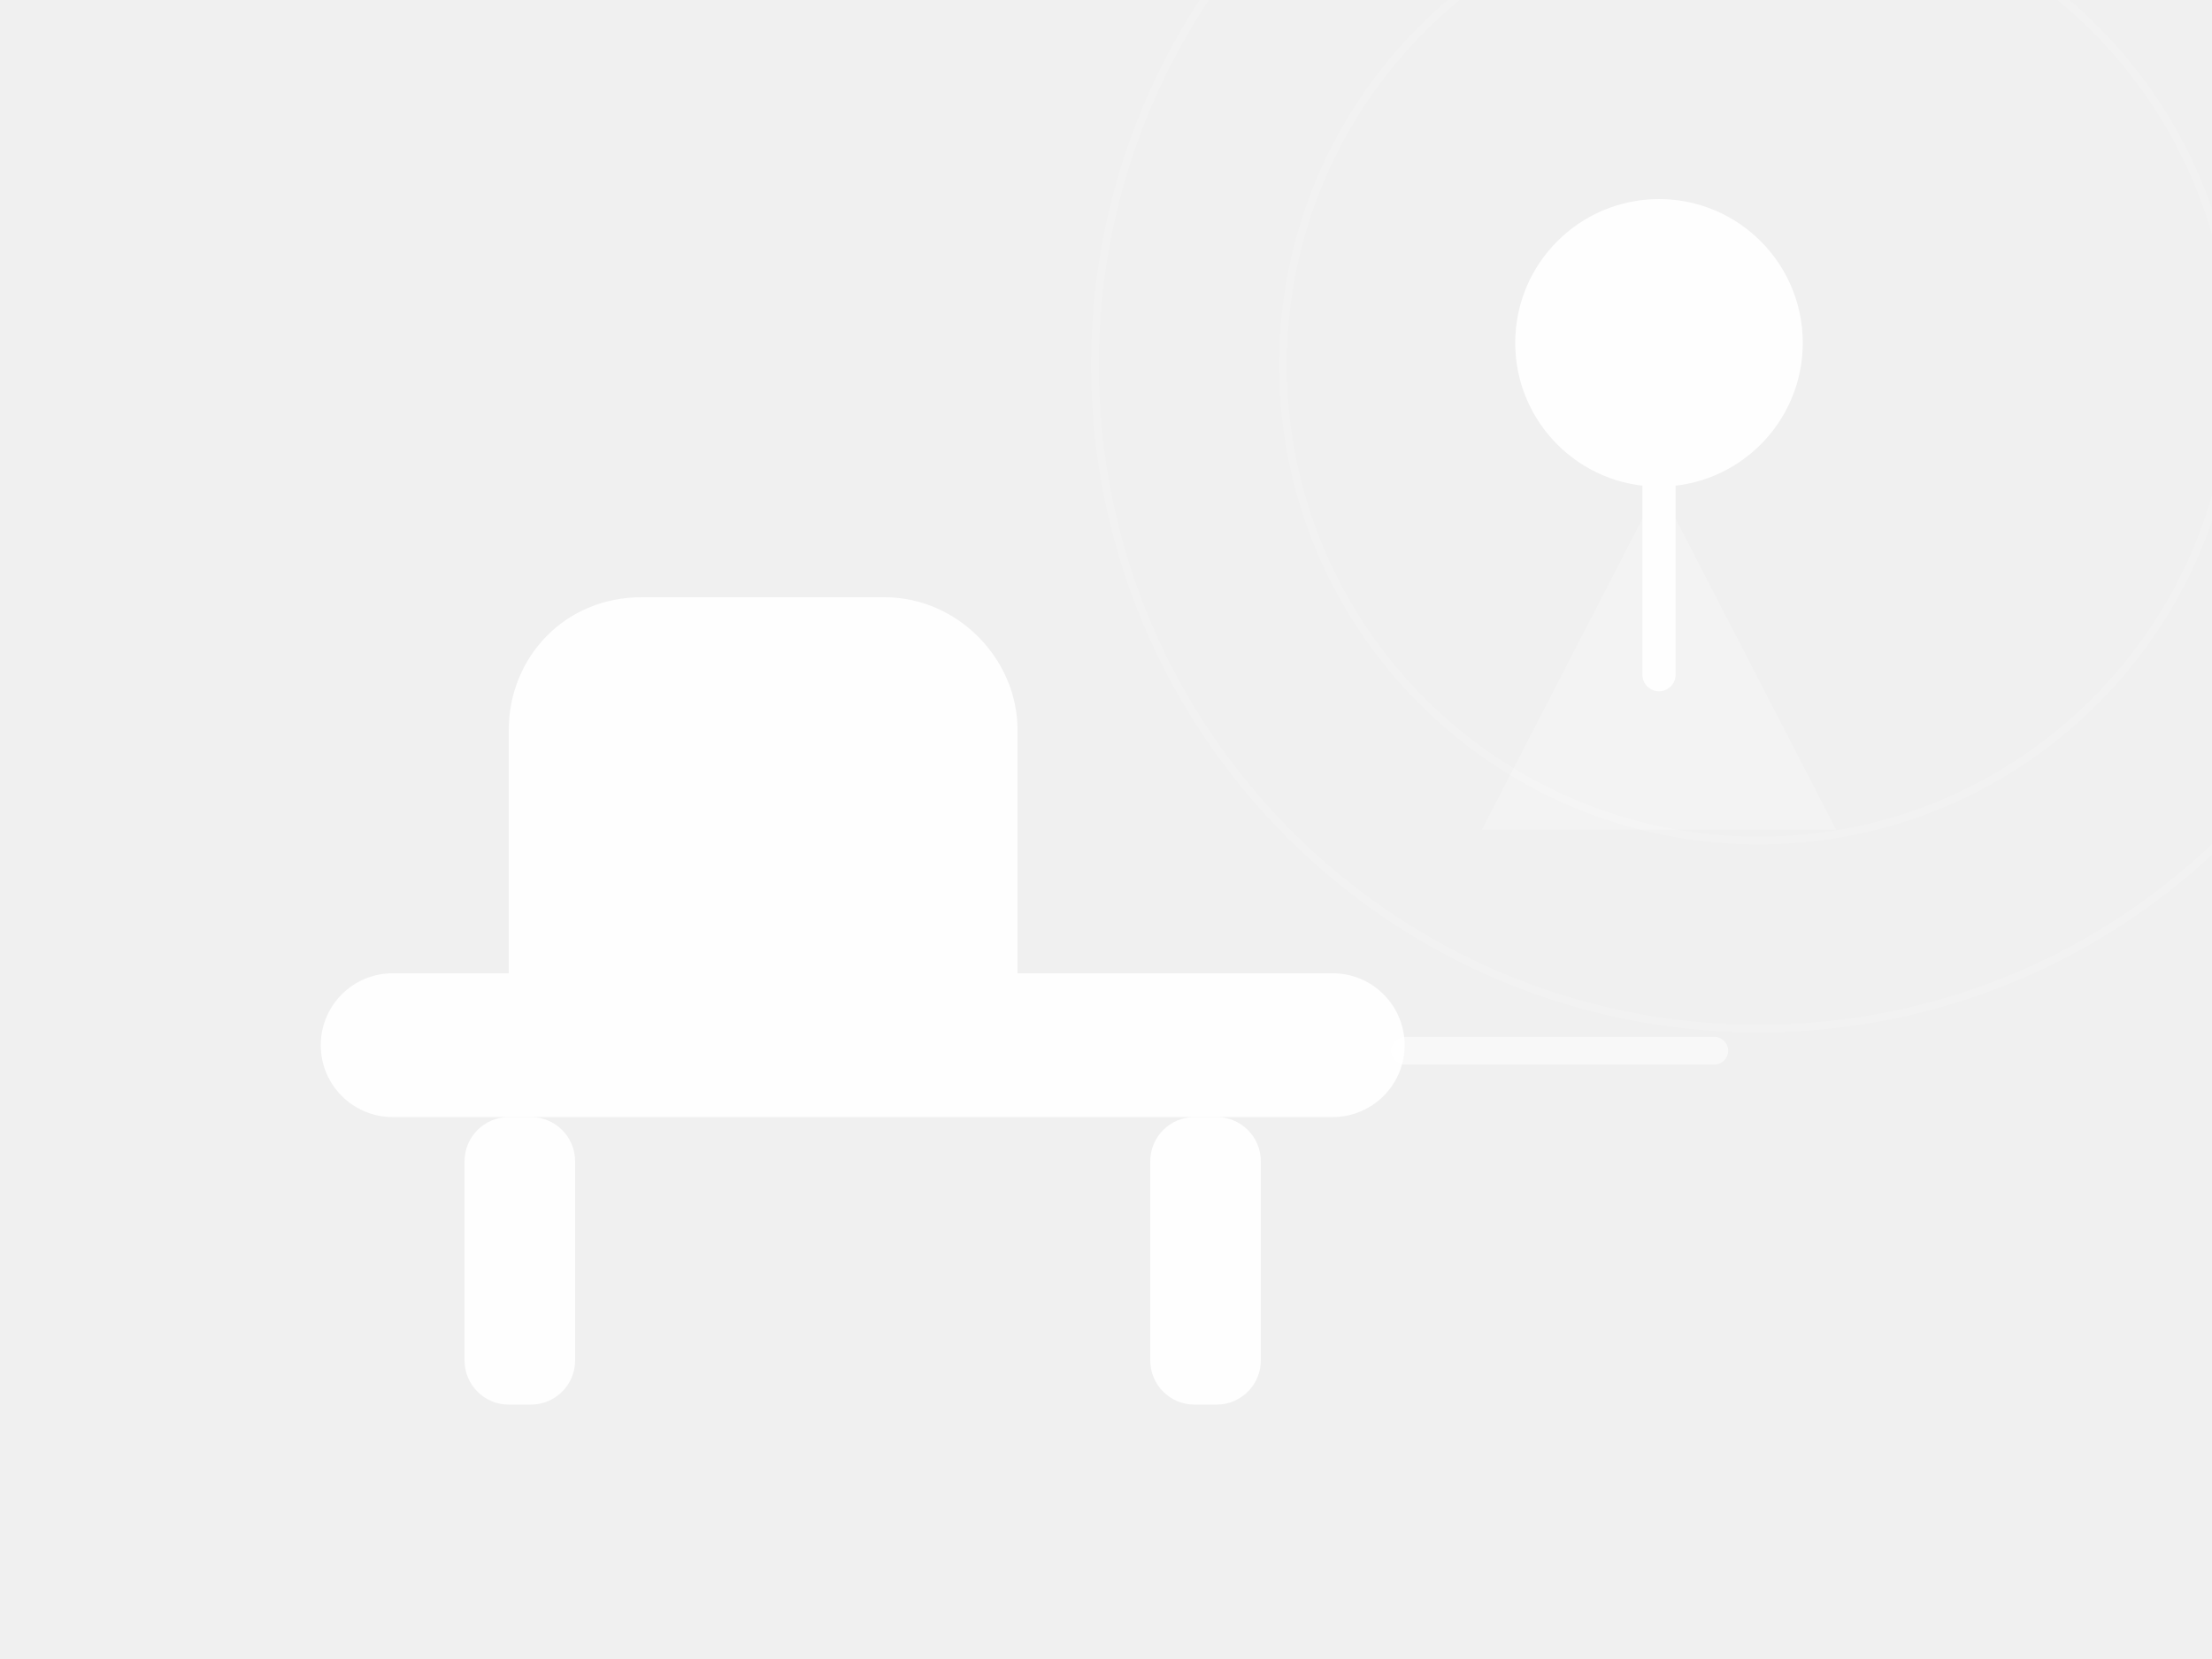
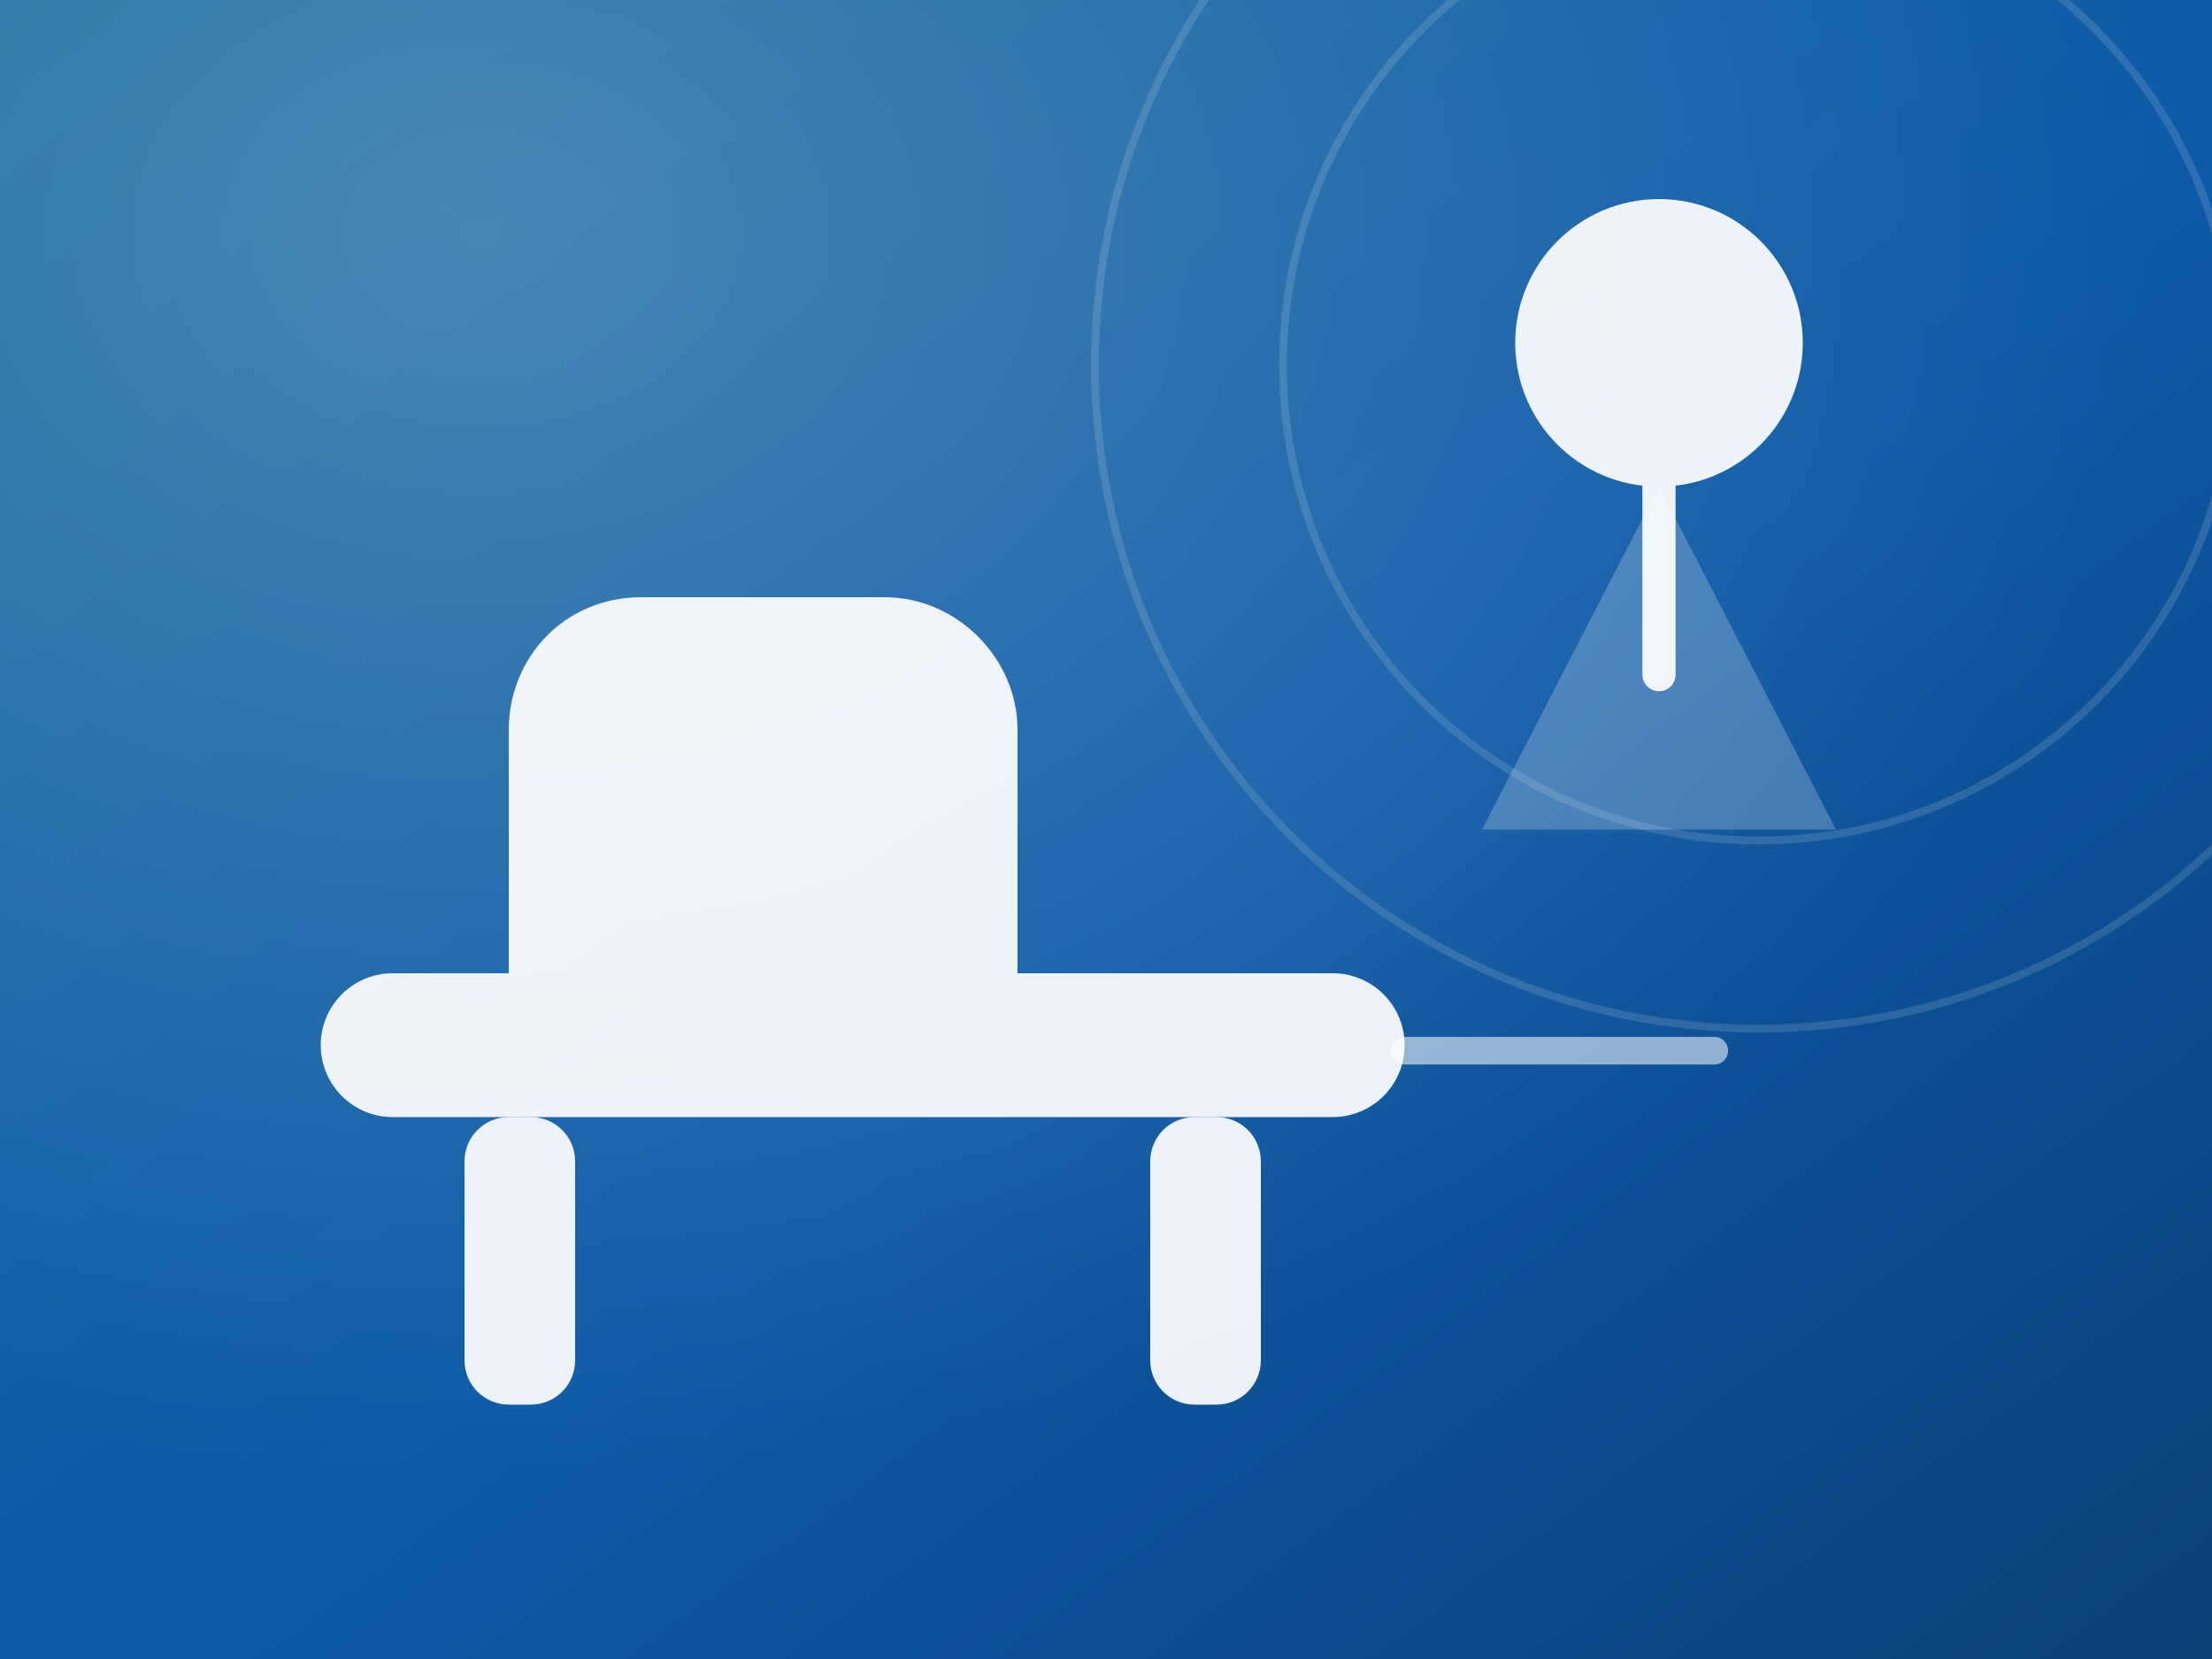
<svg xmlns="http://www.w3.org/2000/svg" viewBox="0 0 400 300" role="img" aria-label="Espaco reservado para a foto do consultorio">
  <defs>
    <linearGradient id="g" x1="0" y1="0" x2="1" y2="1">
      <stop offset="0" stop-color="#12699f" />
      <stop offset=".55" stop-color="#0e5aa7" />
      <stop offset="1" stop-color="#0a3f77" />
    </linearGradient>
    <radialGradient id="b" cx=".22" cy=".14" r=".75">
      <stop offset="0" stop-color="#ffffff" stop-opacity=".22" />
      <stop offset="1" stop-color="#ffffff" stop-opacity="0" />
    </radialGradient>
  </defs>
-   <rect width="100%%" height="100%%" fill="url(#g)" />
-   <rect width="100%%" height="100%%" fill="url(#b)" />
+   <rect width="100%" height="100%" fill="url(#g)" />
+   <rect width="100%" height="100%" fill="url(#b)" />
  <g opacity=".13" fill="none" stroke="#fff" stroke-width="1.4">
    <circle cx="318" cy="66" r="120" />
    <circle cx="318" cy="66" r="86" />
  </g>
  <g fill="#fff" opacity=".92">
    <circle cx="300" cy="62" r="26" />
    <path d="M300 88v34" stroke="#fff" stroke-width="6" stroke-linecap="round" />
  </g>
  <g opacity=".22" fill="#fff">
    <path d="M300 88 268 150h64L300 88Z" />
  </g>
  <g fill="#fff" opacity=".92">
    <rect x="58" y="176" width="196" height="26" rx="13" />
    <path d="M92 176V132c0-13 10-24 24-24h44c13 0 24 11 24 24v44Z" />
    <rect x="84" y="202" width="20" height="52" rx="8" />
    <rect x="208" y="202" width="20" height="52" rx="8" />
  </g>
  <g fill="none" stroke="#fff" stroke-width="5" stroke-linecap="round" opacity=".55">
    <path d="M254 190h56" />
  </g>
</svg>
